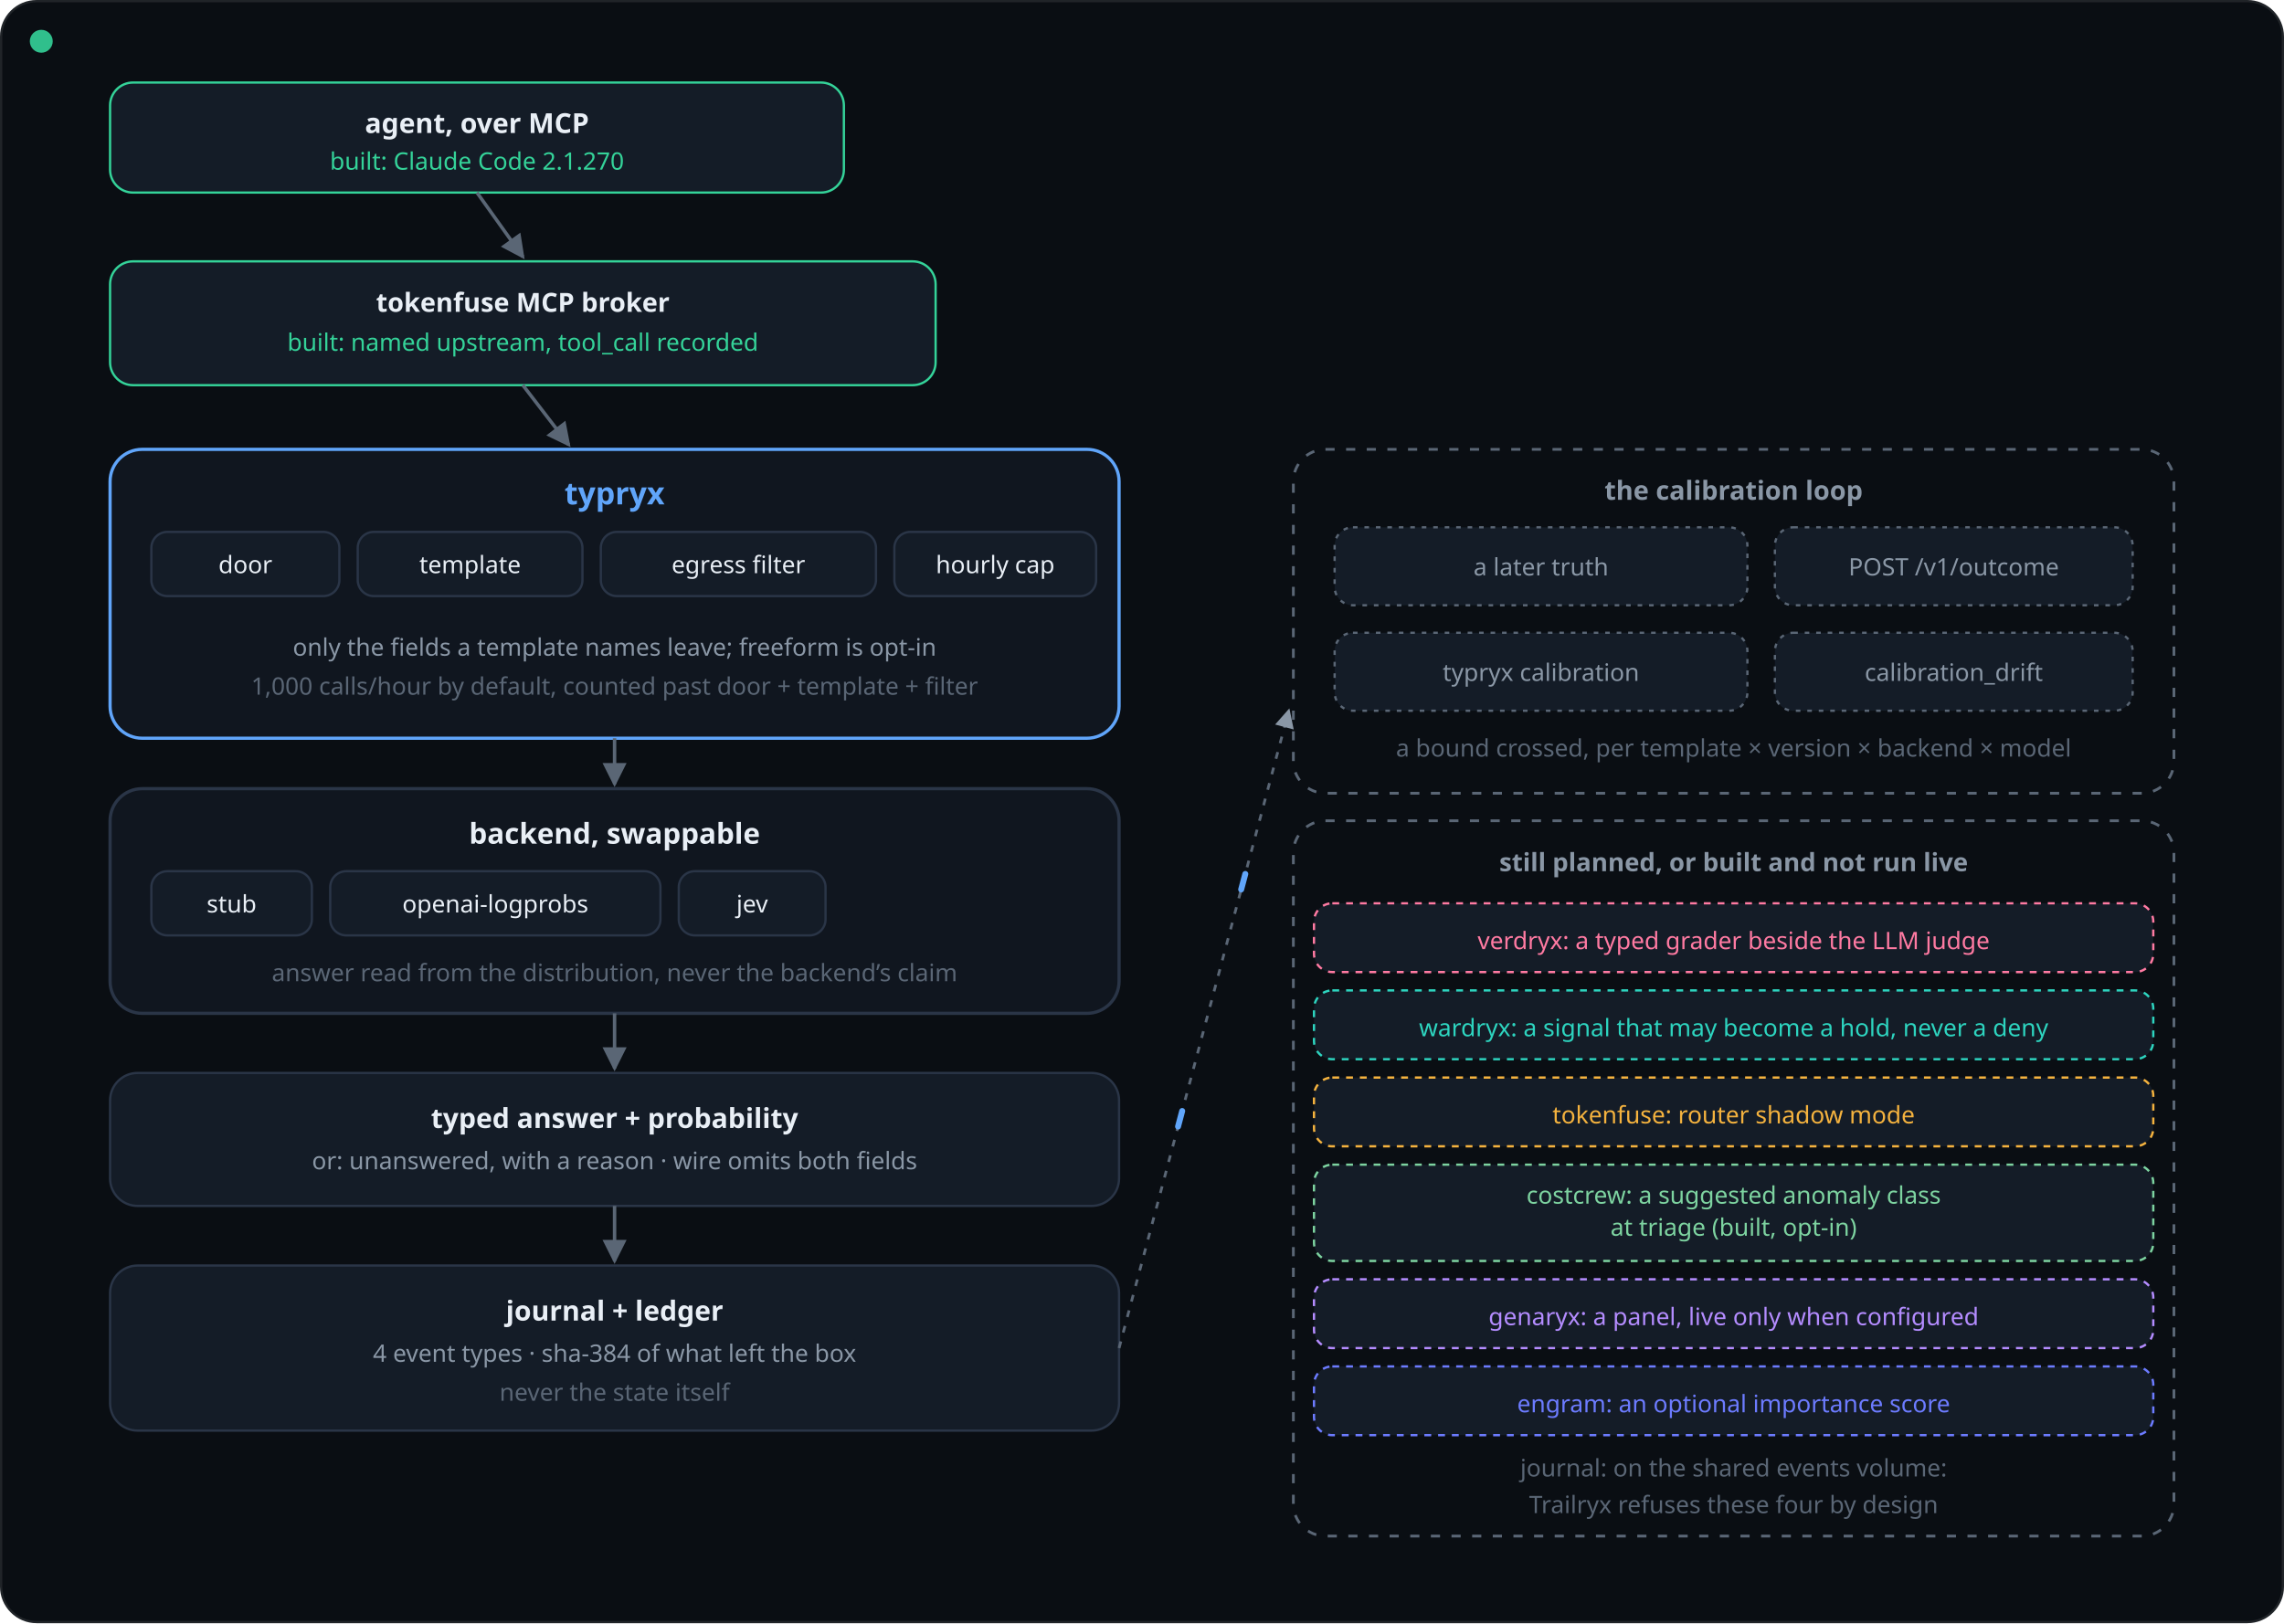
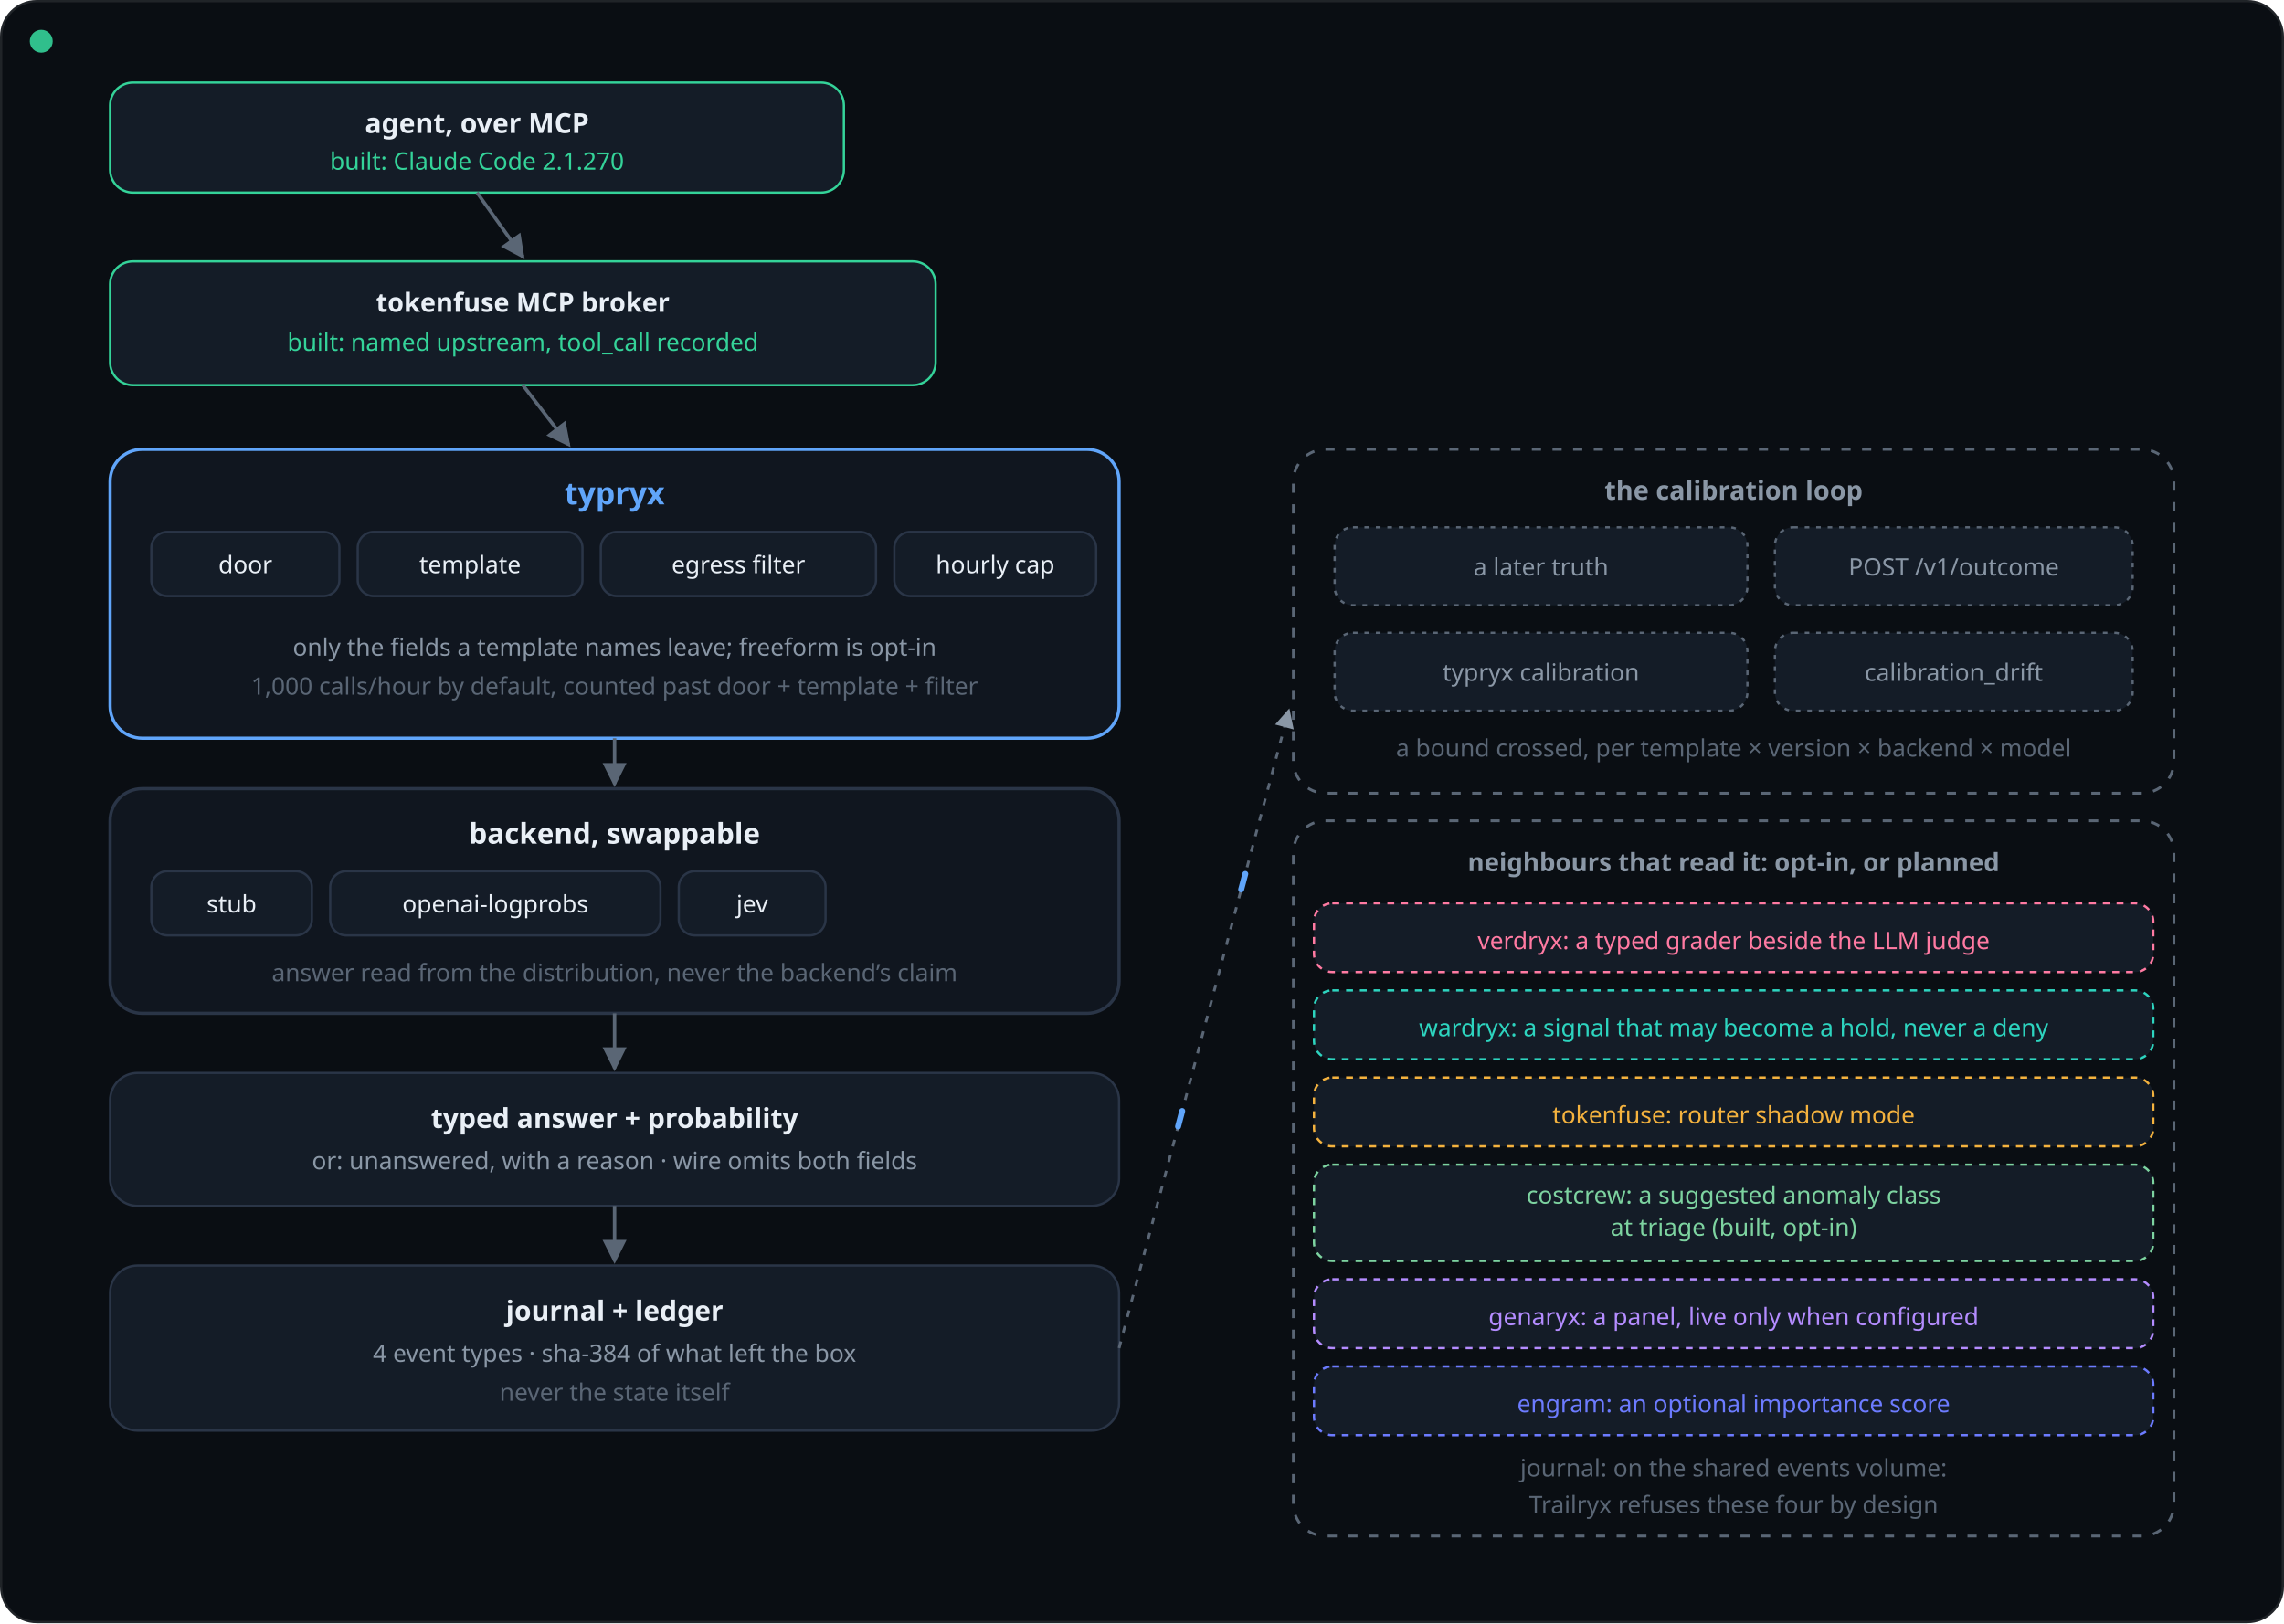
<svg xmlns="http://www.w3.org/2000/svg" viewBox="-18 -18 996 708" width="996" height="708" role="img" aria-label="Typryx: an ask crosses the door, template lookup, egress filter and hourly cap to a swappable backend, stub, openai-logprobs or jev, and every answer or refusal is journaled, with a calibration loop and the journal on the shared events volume">
  <style>@media (prefers-reduced-motion: reduce){.rd-anim{display:none}}</style>
  <rect x="-18" y="-18" width="996" height="708" rx="16" fill="#0A0E13" />
  <rect x="-17.5" y="-17.5" width="995" height="707" rx="15.5" fill="none" stroke="rgba(255,255,255,.09)" />
  <defs>
    <marker id="txa1" viewBox="0 0 8 8" refX="7" refY="4" markerWidth="7" markerHeight="7" orient="auto">
      <path d="M0 0 L8 4 L0 8 z" fill="#5A6675" />
    </marker>
    <marker id="txa2" viewBox="0 0 8 8" refX="7" refY="4" markerWidth="7" markerHeight="7" orient="auto">
      <path d="M0 0 L8 4 L0 8 z" fill="#8A97A6" />
    </marker>
    <style>@media (prefers-reduced-motion: reduce){.tx-anim{display:none}}</style>
  </defs>
  <g font-family="ui-monospace,Menlo" text-anchor="middle">
    <rect x="30" y="18" width="320" height="48" rx="10" fill="#141C27" stroke="#34D399" />
    <text x="190" y="40" fill="#E9EFF6" font-size="12" font-weight="700">agent, over MCP</text>
    <text x="190" y="56" fill="#34D399" font-size="10.5">built: Claude Code 2.1.270</text>
    <rect x="30" y="96" width="360" height="54" rx="10" fill="#141C27" stroke="#34D399" />
    <text x="210" y="118" fill="#E9EFF6" font-size="11.5" font-weight="700">tokenfuse MCP broker</text>
    <text x="210" y="135" fill="#34D399" font-size="10.5">built: named upstream, tool_call recorded</text>
    <rect x="30" y="178" width="440" height="126" rx="14" fill="#10161F" stroke="#60A5FA" stroke-width="1.4" />
    <rect x="30" y="178" width="440" height="126" rx="14" fill="none" stroke="#0A0E13" stroke-width="1.6" class="rd-anim" opacity="0">
      <animate attributeName="opacity" values="0;.55;0" dur="3.4s" repeatCount="indefinite" />
    </rect>
    <text x="250" y="202" fill="#60A5FA" font-size="13.5" font-weight="700">typryx</text>
    <rect x="48" y="214" width="82" height="28" rx="7" fill="#141C27" stroke="#2a3547" />
    <text x="89" y="232" fill="#E9EFF6" font-size="10.5">door</text>
    <rect x="138" y="214" width="98" height="28" rx="7" fill="#141C27" stroke="#2a3547" />
    <text x="187" y="232" fill="#E9EFF6" font-size="10.5">template</text>
    <rect x="244" y="214" width="120" height="28" rx="7" fill="#141C27" stroke="#2a3547" />
    <text x="304" y="232" fill="#E9EFF6" font-size="10.5">egress filter</text>
    <rect x="372" y="214" width="88" height="28" rx="7" fill="#141C27" stroke="#2a3547" />
    <text x="416" y="232" fill="#E9EFF6" font-size="10.5">hourly cap</text>
    <text x="250" y="268" fill="#8A97A6" font-size="10.5">only the fields a template names leave; freeform is opt-in</text>
    <text x="250" y="285" fill="#5A6675" font-size="10.5">1,000 calls/hour by default, counted past door + template + filter</text>
    <rect x="30" y="326" width="440" height="98" rx="14" fill="#10161F" stroke="#2a3547" stroke-width="1.4" />
    <text x="250" y="350" fill="#E9EFF6" font-size="12.5" font-weight="700">backend, swappable</text>
    <rect x="48" y="362" width="70" height="28" rx="7" fill="#141C27" stroke="#2a3547" />
    <text x="83" y="380" fill="#E9EFF6" font-size="10.5">stub</text>
    <rect x="126" y="362" width="144" height="28" rx="7" fill="#141C27" stroke="#2a3547" />
    <text x="198" y="380" fill="#E9EFF6" font-size="10.5">openai-logprobs</text>
    <rect x="278" y="362" width="64" height="28" rx="7" fill="#141C27" stroke="#2a3547" />
    <text x="310" y="380" fill="#E9EFF6" font-size="10.5">jev</text>
    <text x="250" y="410" fill="#5A6675" font-size="10.5">answer read from the distribution, never the backend’s claim</text>
    <rect x="30" y="450" width="440" height="58" rx="12" fill="#141C27" stroke="#2a3547" />
    <text x="250" y="474" fill="#E9EFF6" font-size="12" font-weight="700">typed answer + probability</text>
    <text x="250" y="492" fill="#8A97A6" font-size="10.5">or: unanswered, with a reason · wire omits both fields</text>
    <rect x="30" y="534" width="440" height="72" rx="12" fill="#141C27" stroke="#2a3547" />
    <text x="250" y="558" fill="#E9EFF6" font-size="12" font-weight="700">journal + ledger</text>
    <text x="250" y="576" fill="#8A97A6" font-size="10.5">4 event types · sha-384 of what left the box</text>
    <text x="250" y="593" fill="#5A6675" font-size="10.5">never the state itself</text>
    <rect x="546" y="178" width="384" height="150" rx="14" fill="none" stroke="#5A6675" stroke-width="1.2" stroke-dasharray="4 5" />
    <text x="738" y="200" fill="#8A97A6" font-size="11.5" font-weight="700">the calibration loop</text>
    <rect x="564" y="212" width="180" height="34" rx="8" fill="#141C27" stroke="#5A6675" stroke-dasharray="2 3" />
    <text x="654" y="233" fill="#8A97A6" font-size="10.5">a later truth</text>
    <rect x="756" y="212" width="156" height="34" rx="8" fill="#141C27" stroke="#5A6675" stroke-dasharray="2 3" />
    <text x="834" y="233" fill="#8A97A6" font-size="10.5">POST /v1/outcome</text>
    <rect x="564" y="258" width="180" height="34" rx="8" fill="#141C27" stroke="#5A6675" stroke-dasharray="2 3" />
    <text x="654" y="279" fill="#8A97A6" font-size="10.5">typryx calibration</text>
    <rect x="756" y="258" width="156" height="34" rx="8" fill="#141C27" stroke="#5A6675" stroke-dasharray="2 3" />
    <text x="834" y="279" fill="#8A97A6" font-size="10.5">calibration_drift</text>
    <text x="738" y="312" fill="#5A6675" font-size="10.5">a bound crossed, per template × version × backend × model</text>
    <rect x="546" y="340" width="384" height="312" rx="14" fill="none" stroke="#5A6675" stroke-width="1.2" stroke-dasharray="4 5" />
-     <text x="738" y="362" fill="#8A97A6" font-size="11" font-weight="700">still planned, or built and not run live</text>
+     <text x="738" y="362" fill="#8A97A6" font-size="11" font-weight="700">neighbours that read it: opt-in, or planned</text>
    <rect x="555" y="376" width="366" height="30" rx="8" fill="#141C27" stroke="#FF7AA2" stroke-dasharray="3 3" />
    <text x="738" y="396" fill="#FF7AA2" font-size="10.5">verdryx: a typed grader beside the LLM judge</text>
    <rect x="555" y="414" width="366" height="30" rx="8" fill="#141C27" stroke="#2DD4BF" stroke-dasharray="3 3" />
    <text x="738" y="434" fill="#2DD4BF" font-size="10.5">wardryx: a signal that may become a hold, never a deny</text>
    <rect x="555" y="452" width="366" height="30" rx="8" fill="#141C27" stroke="#F4B23E" stroke-dasharray="3 3" />
    <text x="738" y="472" fill="#F4B23E" font-size="10.5">tokenfuse: router shadow mode</text>
    <rect x="555" y="490" width="366" height="42" rx="8" fill="#141C27" stroke="#7DD3A0" stroke-dasharray="3 3" />
    <text x="738" y="507" fill="#7DD3A0" font-size="10.5">costcrew: a suggested anomaly class</text>
    <text x="738" y="521" fill="#7DD3A0" font-size="10.5">at triage (built, opt-in)</text>
    <rect x="555" y="540" width="366" height="30" rx="8" fill="#141C27" stroke="#B48CFF" stroke-dasharray="3 3" />
    <text x="738" y="560" fill="#B48CFF" font-size="10.5">genaryx: a panel, live only when configured</text>
    <rect x="555" y="578" width="366" height="30" rx="8" fill="#141C27" stroke="#6C7BFF" stroke-dasharray="3 3" />
    <text x="738" y="598" fill="#6C7BFF" font-size="10.5">engram: an optional importance score</text>
    <text x="738" y="626" fill="#5A6675" font-size="10.5">journal: on the shared events volume:</text>
    <text x="738" y="642" fill="#5A6675" font-size="10.5">Trailryx refuses these four by design</text>
  </g>
  <g stroke="#5A6675" stroke-width="1.5" class="flow">
    <line x1="190" y1="66" x2="210" y2="94" marker-end="url(#txa1)" />
    <line x1="210" y1="150" x2="230" y2="176" marker-end="url(#txa1)" />
    <line x1="250" y1="304" x2="250" y2="324" marker-end="url(#txa1)" />
    <line x1="250" y1="424" x2="250" y2="448" marker-end="url(#txa1)" />
    <line x1="250" y1="508" x2="250" y2="532" marker-end="url(#txa1)" />
  </g>
  <g stroke="#5A6675" stroke-width="1.2" stroke-dasharray="3 4" class="flow">
    <path d="M470 570 L544 292" fill="none" marker-end="url(#txa2)" />
  </g>
  <g class="tx-anim">
    <circle r="5" fill="#34D399" opacity=".9">
      <animateMotion dur="7s" repeatCount="indefinite" path="M190 42 L190 94 L210 120 L250 190 L250 290 L250 375 L250 479 L250 570" />
    </circle>
    <circle r="5" fill="#FF574B" opacity="0">
      <animateMotion dur="7s" repeatCount="indefinite" keyPoints="0;1;1" keyTimes="0;0.62;1" calcMode="linear" path="M190 42 L190 94 L210 120 L250 190 L416 214" />
      <animate attributeName="opacity" values="0.9;0.9;0.9;0;0" keyTimes="0;0.62;0.85;0.9;1" dur="7s" repeatCount="indefinite" />
      <animate attributeName="fill" values="#34D399;#FF574B;#FF574B" keyTimes="0;0.6;1" dur="7s" repeatCount="indefinite" />
    </circle>
  </g>
  <g fill="none" class="rd-anim">
    <line x1="190" y1="66" x2="210" y2="94" pathLength="100" stroke="#60A5FA" stroke-width="2.6" stroke-linecap="round" stroke-dasharray="7 100" stroke-dashoffset="7">
      <animate attributeName="stroke-dashoffset" from="7" to="-100" dur="2.4s" begin="-0.00s" repeatCount="indefinite" />
    </line>
    <line x1="210" y1="150" x2="230" y2="176" pathLength="100" stroke="#60A5FA" stroke-width="2.6" stroke-linecap="round" stroke-dasharray="7 100" stroke-dashoffset="7">
      <animate attributeName="stroke-dashoffset" from="7" to="-100" dur="2.4s" begin="-0.37s" repeatCount="indefinite" />
    </line>
    <line x1="250" y1="304" x2="250" y2="324" pathLength="100" stroke="#60A5FA" stroke-width="2.6" stroke-linecap="round" stroke-dasharray="7 100" stroke-dashoffset="7">
      <animate attributeName="stroke-dashoffset" from="7" to="-100" dur="2.4s" begin="-0.74s" repeatCount="indefinite" />
    </line>
    <line x1="250" y1="424" x2="250" y2="448" pathLength="100" stroke="#60A5FA" stroke-width="2.6" stroke-linecap="round" stroke-dasharray="7 100" stroke-dashoffset="7">
      <animate attributeName="stroke-dashoffset" from="7" to="-100" dur="2.4s" begin="-1.11s" repeatCount="indefinite" />
    </line>
    <line x1="250" y1="508" x2="250" y2="532" pathLength="100" stroke="#60A5FA" stroke-width="2.6" stroke-linecap="round" stroke-dasharray="7 100" stroke-dashoffset="7">
      <animate attributeName="stroke-dashoffset" from="7" to="-100" dur="2.4s" begin="-1.48s" repeatCount="indefinite" />
    </line>
    <path d="M470 570 L544 292" fill="none" pathLength="100" stroke="#60A5FA" stroke-width="2.6" stroke-linecap="round" stroke-dasharray="7 100" stroke-dashoffset="7">
      <animate attributeName="stroke-dashoffset" from="7" to="-100" dur="2.4s" begin="-1.85s" repeatCount="indefinite" />
    </path>
  </g>
</svg>
